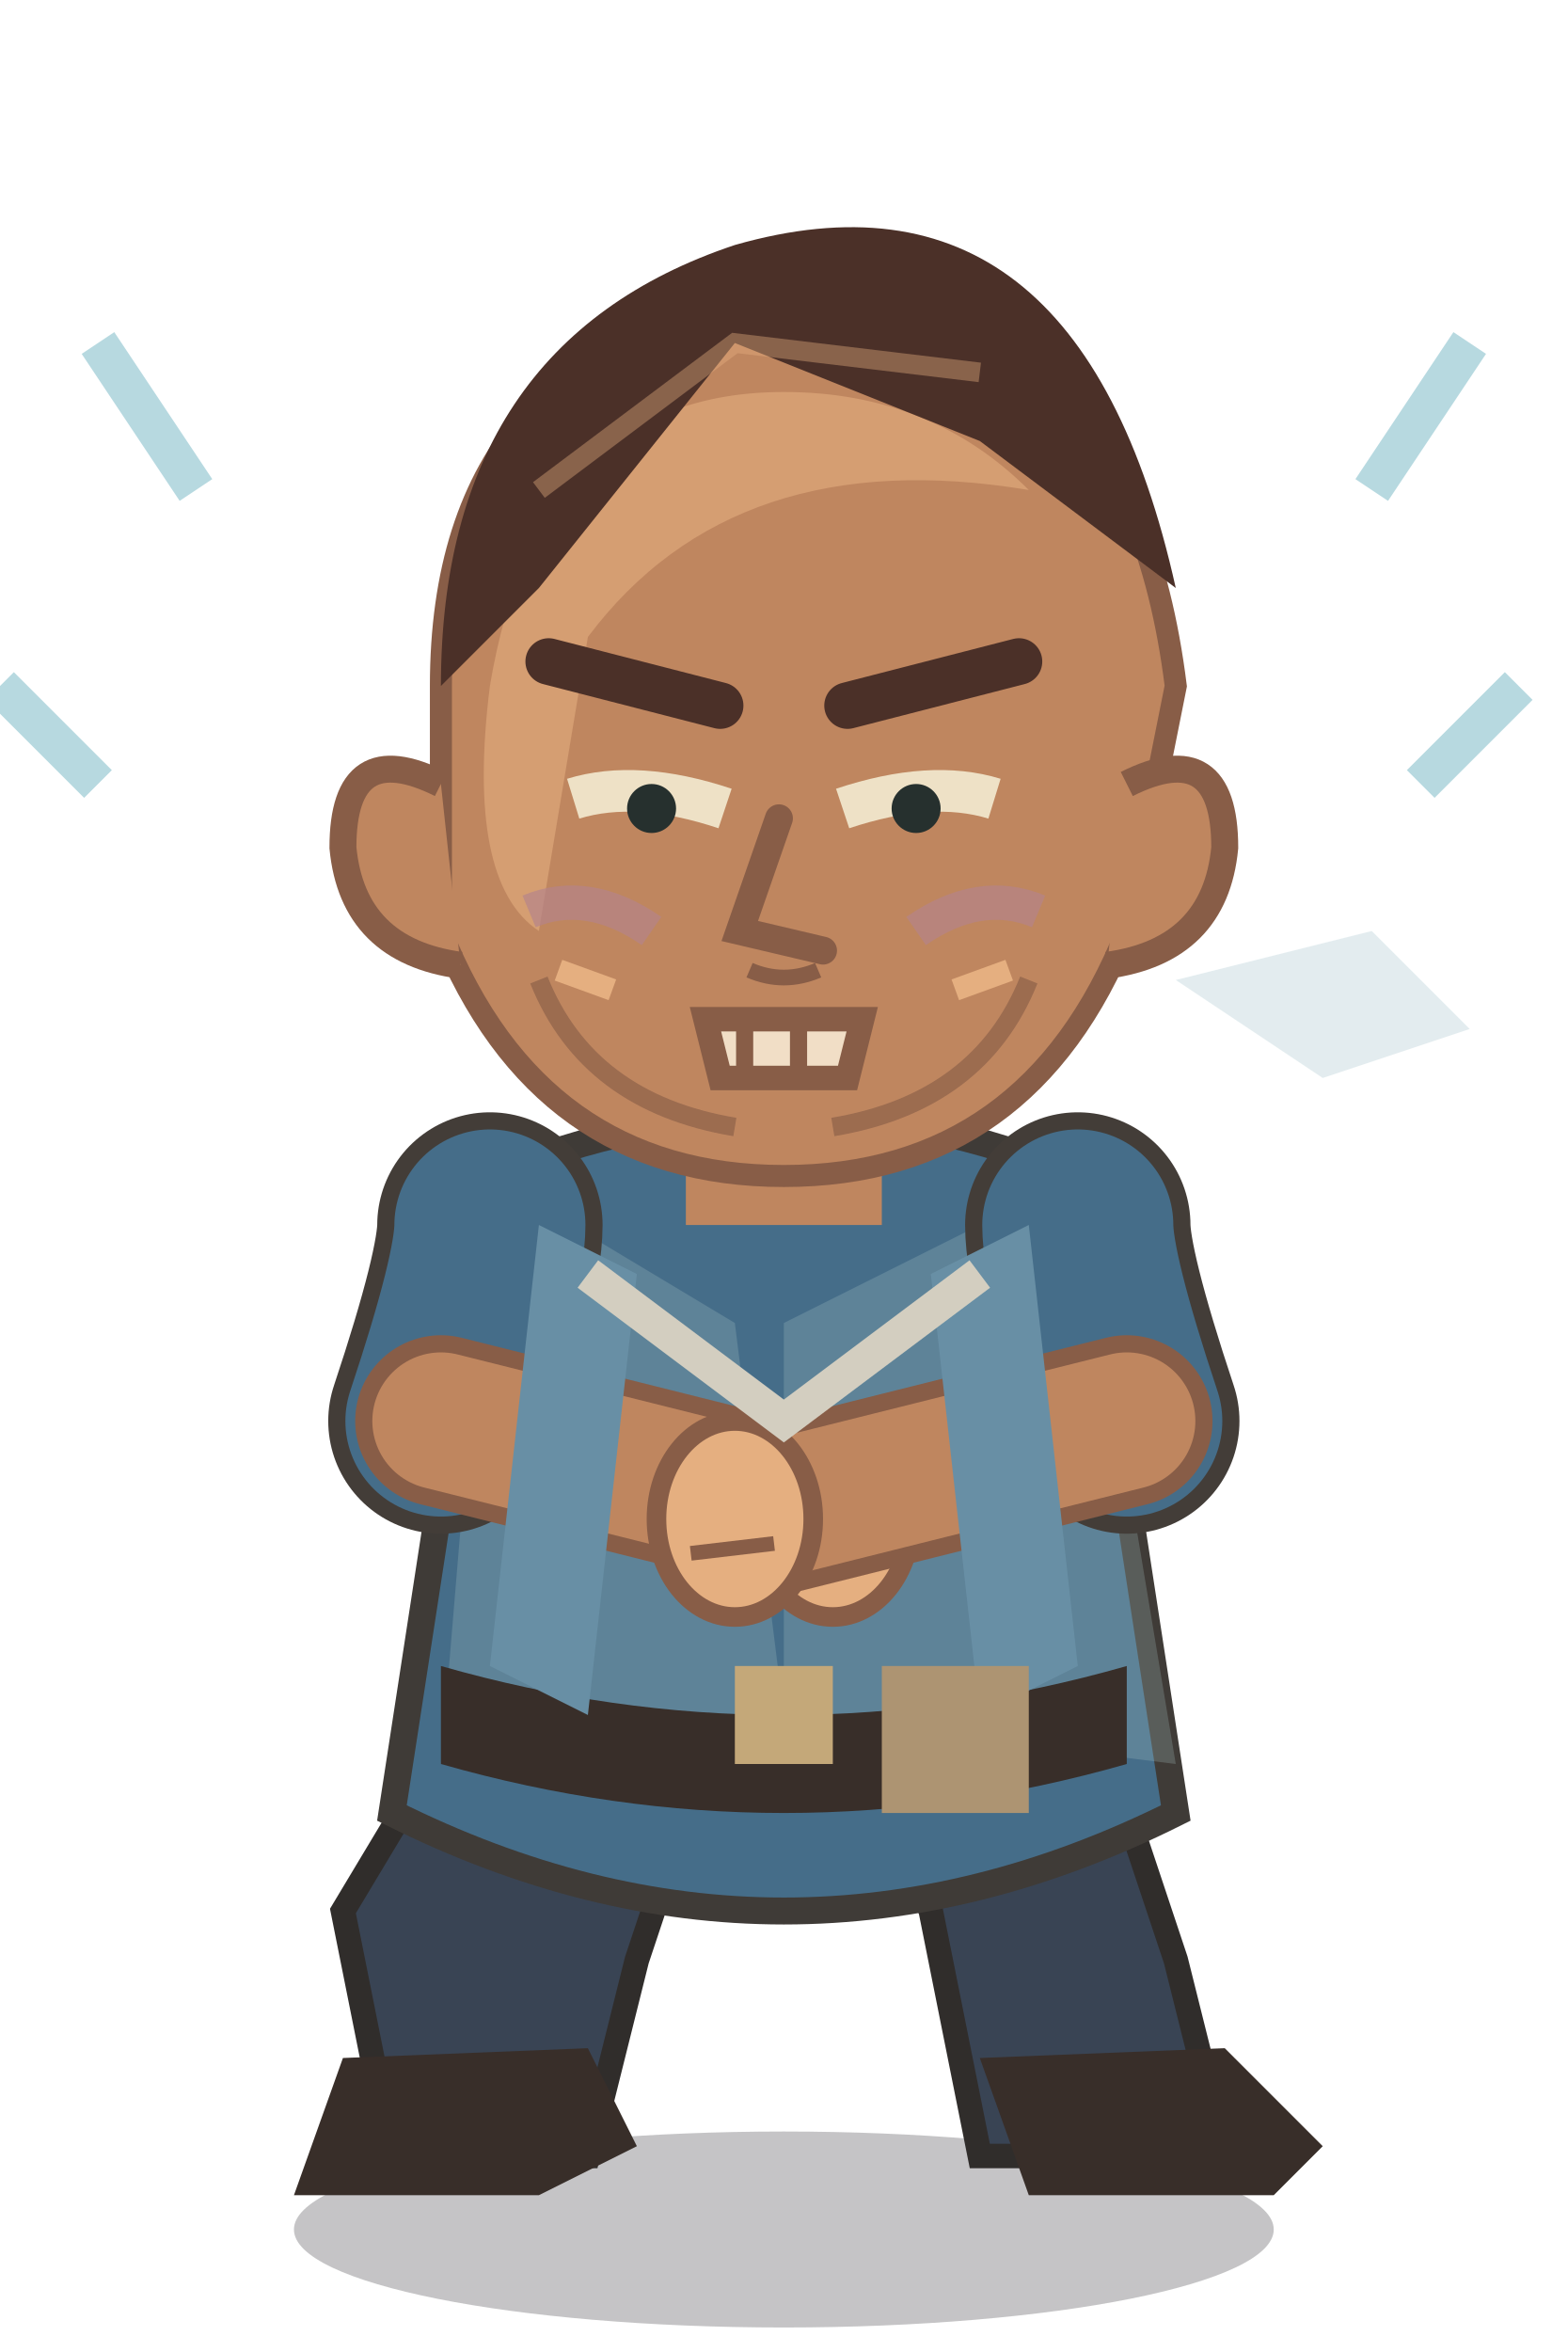
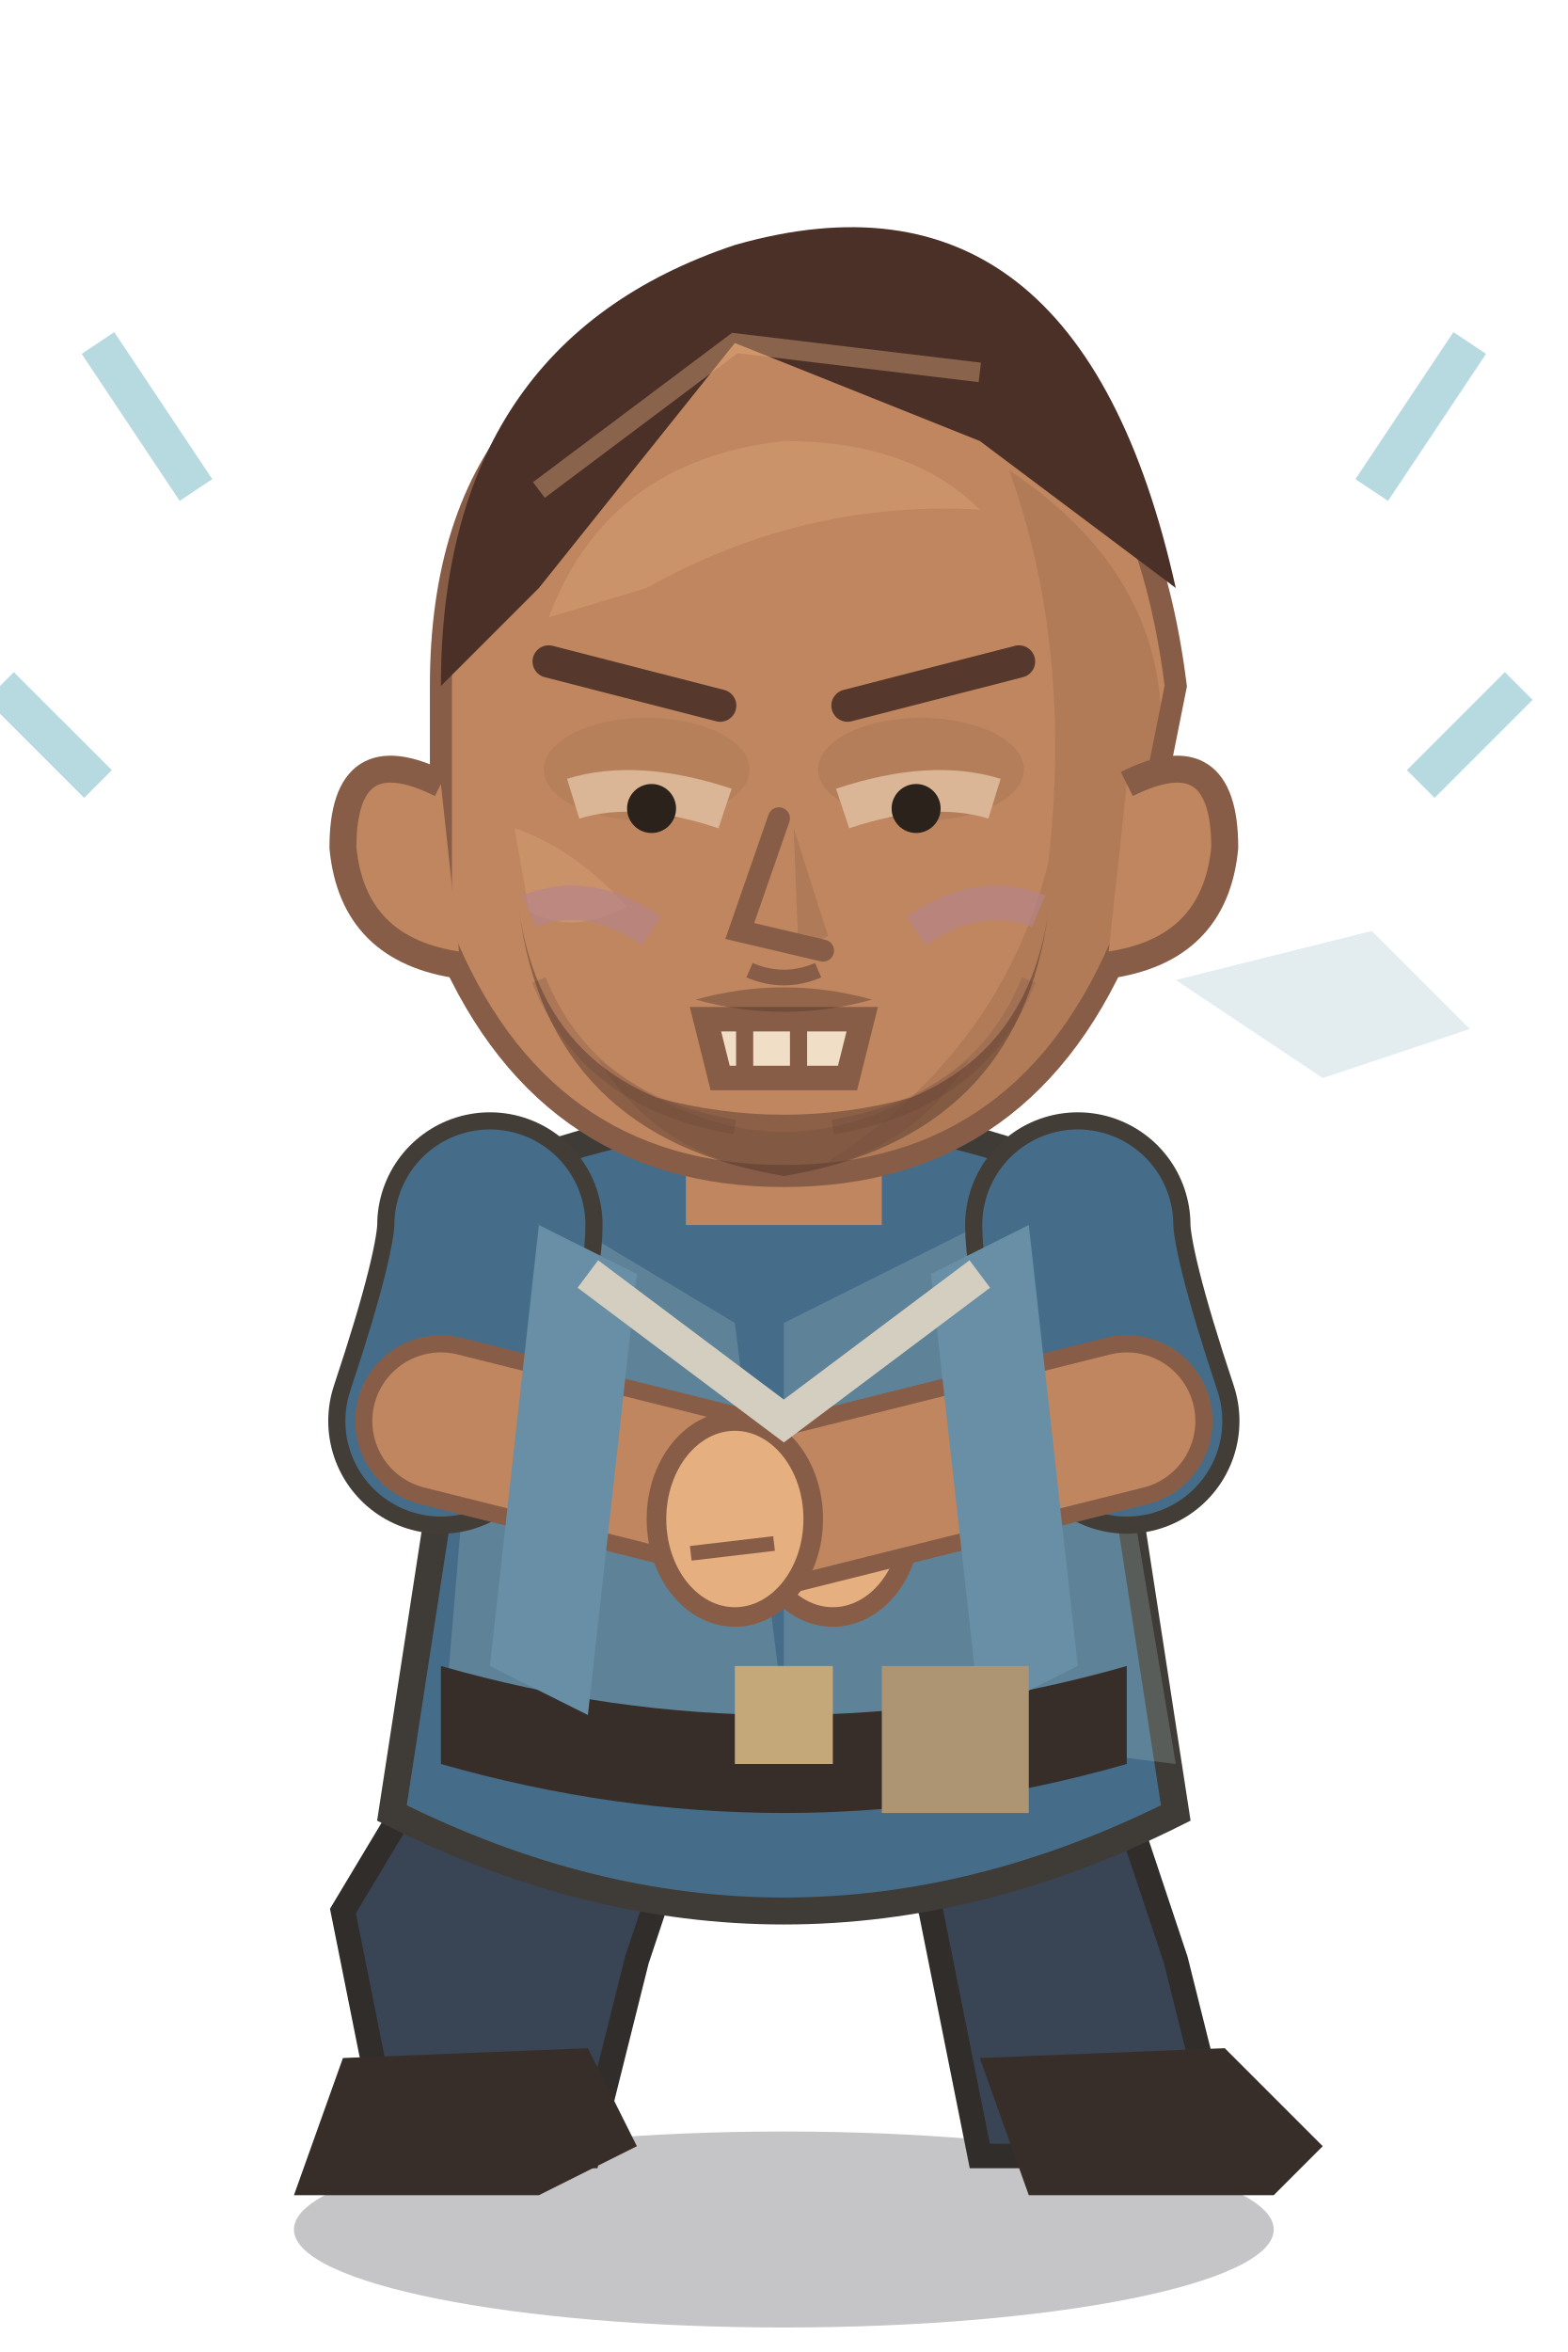
<svg xmlns="http://www.w3.org/2000/svg" width="32" height="48" viewBox="0 0 32 48">
  <g transform="translate(0 0) rotate(0 16 37)">
    <ellipse cx="16" cy="45.5" rx="10" ry="2" fill="#16151a" opacity=".25" />
    <path d="m10 34 5 0 -2 6-1 4-4 0-1-5Z" fill="#394454" stroke="#302d2b" stroke-width=".5" />
    <path d="m17 34 5 0 2 6 1 4h-5l-1-5Z" fill="#394454" stroke="#302d2b" stroke-width=".5" />
    <path d="m7 42 5-.2 1 2-2 1-5 0Z" fill="#382e29" />
    <path d="m20 42 5-.2 2 2-1 1-5 0Z" fill="#382e29" />
    <path d="m10 24q6-2.5 12 0l2 13q-8 4-16 0Z" fill="#456d89" stroke="#3f3b37" stroke-width=".55" />
    <path d="m10 24 5 3 1 8-7 1Zm6 3 6-3 2 12-8-1Z" fill="#a9c4c4" opacity=".25" />
    <path d="M9 34q7 2 14 0v2q-7 2-14 0Z" fill="#382e29" />
    <path d="M15 34h2v2h-2Z" fill="#c4a879" />
    <g>
      <path d="M10 25Q10 26 9 29" fill="none" stroke="#433d38" stroke-width="4.6" stroke-linecap="round" />
      <path d="M10 25Q10 26 9 29" fill="none" stroke="#456d89" stroke-width="3.9" stroke-linecap="round" />
      <path d="M9 29Q13 30 17 31" fill="none" stroke="#885d47" stroke-width="3.5" stroke-linecap="round" />
      <path d="M9 29Q13 30 17 31" fill="none" stroke="#bf865f" stroke-width="2.8" stroke-linecap="round" />
      <ellipse cx="17" cy="31" rx="1.6" ry="2" fill="#e5af80" stroke="#885d47" stroke-width=".4" />
      <path d="m16.2 31.5 1.7.2" stroke="#885d47" stroke-width=".3" />
    </g>
    <g transform="translate(32 0) scale(-1 1)">
      <path d="M10 25Q10 26 9 29" fill="none" stroke="#433d38" stroke-width="4.6" stroke-linecap="round" />
      <path d="M10 25Q10 26 9 29" fill="none" stroke="#456d89" stroke-width="3.9" stroke-linecap="round" />
      <path d="M9 29Q13 30 17 31" fill="none" stroke="#885d47" stroke-width="3.5" stroke-linecap="round" />
      <path d="M9 29Q13 30 17 31" fill="none" stroke="#bf865f" stroke-width="2.8" stroke-linecap="round" />
      <ellipse cx="17" cy="31" rx="1.6" ry="2" fill="#e5af80" stroke="#885d47" stroke-width=".4" />
      <path d="m16.2 31.5 1.7.2" stroke="#885d47" stroke-width=".3" />
    </g>
    <path d="M14 22h4v3h-4Z" fill="#bf865f" />
    <path d="M9 14Q9 7 16 6Q23 6 24 14L23 19Q21 24 16 24Q11 24 9 19Z" fill="#bf865f" stroke="#885d47" stroke-width=".45" />
-     <path d="M10 14Q11 8 16 8Q19 8 21 10Q15 9 12 13L11 19Q9.5 18 10 14Z" fill="#e5af80" opacity=".58" />
+     <path d="M20.6 9.6Q23.6 11.6 23.7 14.6L22.9 19Q21.4 23.3 16.6 23.9Q20.4 21.6 21.4 17.6Q21.9 13.2 20.6 9.6Z" fill="#885d47" opacity=".26" />
+     <path d="M12.2 21.6Q16 24.6 19.8 21.6Q18.6 23.6 16 24Q13.4 23.6 12.2 21.6Z" fill="#885d47" opacity=".3" />
+     <ellipse cx="13.2" cy="15.7" rx="2.1" ry="1.05" fill="#885d47" opacity=".16" />
+     <ellipse cx="18.8" cy="15.7" rx="2.1" ry="1.05" fill="#885d47" opacity=".2" />
+     <path d="M11.2 12.6Q12.4 9.4 16 9Q18.6 9 20 10.4Q16.4 10.2 13.2 12Z" fill="#e5af80" opacity=".32" />
+     <path d="M10.5 16.9Q11.7 17.3 12.8 18.5Q11.7 19.1 10.8 18.6Z" fill="#e5af80" opacity=".28" />
    <path d="M9 16Q7 15 7 17.3Q7.2 19.4 9.4 19.7M23 16Q25 15 25 17.3Q24.8 19.4 22.6 19.7" fill="#bf865f" stroke="#885d47" stroke-width=".55" />
-     <path d="M11 20Q12 22.5 15 23M21 20Q20 22.5 17 23" fill="none" stroke="#885d47" stroke-width=".38" opacity=".65" />
-     <path d="M11.2 13.5 14.7 14.4M17.3 14.4 20.8 13.5" fill="none" stroke="#4b3028" stroke-width=".95" stroke-linecap="round" />
-     <path d="M11.7 16.3Q13 15.9 14.8 16.5M17.2 16.5Q19 15.9 20.3 16.3" fill="none" stroke="#eee1c6" stroke-width=".85" />
-     <circle cx="13.3" cy="16.5" r=".5" fill="#26302e" />
-     <circle cx="18.7" cy="16.5" r=".5" fill="#26302e" />
-     <path d="M15.9 16.7 15.1 19 16.8 19.4" fill="none" stroke="#885d47" stroke-width=".57" stroke-linecap="round" />
+     <path d="M11 20Q12 22.5 15 23M21 20Q20 22.5 17 23" fill="none" stroke="#885d47" stroke-width=".3" opacity=".35" />
+     <path d="M11.2 13.5 14.7 14.4M17.3 14.4 20.8 13.5" fill="none" stroke="#4b3028" stroke-width="0.66" opacity=".9" stroke-linecap="round" />
+     <path d="M11.7 16.3Q13 15.9 14.8 16.5M17.2 16.5Q19 15.9 20.3 16.3" fill="none" stroke="#dab696" stroke-width=".85" />
+     <circle cx="13.3" cy="16.5" r=".5" fill="#2b221c" />
+     <circle cx="18.7" cy="16.5" r=".5" fill="#2b221c" />
+     <path d="M15.9 16.7 15.1 19 16.8 19.4" fill="none" stroke="#885d47" stroke-width=".45" stroke-linecap="round" />
+     <path d="M16.2 16.9 16.9 19.1 16.3 19.4Z" fill="#885d47" opacity=".3" />
    <path d="M15.3 19.8Q16 20.1 16.7 19.8" fill="none" stroke="#885d47" stroke-width=".32" />
    <path d="M14.4 20.8 17.6 20.8 17.3 22 14.7 22Z" fill="#f1dec6" stroke="#885d47" stroke-width=".5" />
    <path d="M15.2 20.9V21.8M16.3 20.9V21.8" stroke="#885d47" stroke-width=".35" />
    <path d="M10.8 18.6Q12 18.1 13.3 19M18.7 19Q20 18.1 21.2 18.6" fill="none" stroke="#b3838c" stroke-width=".7" opacity=".65" />
-     <path d="M11.4 19.8 12.5 20.2M19.5 20.2 20.6 19.8" stroke="#e5af80" stroke-width=".45" />
+     <path d="M10.6 18.6Q11.2 23.2 16 24Q20.8 23.2 21.4 18.6Q21 21.4 18.6 22.4Q16 23.1 13.4 22.4Q11 21.4 10.6 18.6Z" fill="#4b3028" opacity=".45" />
+     <path d="M14.2 20.4Q16 19.9 17.8 20.4Q16 20.9 14.2 20.4Z" fill="#4b3028" opacity=".38" />
    <path d="M9 14q0-7 6-9 7-2 9 7l-4-3-5-2-4 5Z" fill="#4b3028" />
    <path d="m11 10 4-3 5 .6" fill="none" stroke="#e5af80" stroke-width=".4" opacity=".4" />
    <path d="m11 25 2 1-1 9-2-1m11-9-2 1 1 9 2-1" fill="#688fa5" />
    <path d="m12 26 4 3 4-3" fill="none" stroke="#d3cec0" stroke-width=".7" />
    <path d="M18 34h3v3h-3Z" fill="#ad9472" />
    <path d="M4 10 2 7M2 16 0 14M28 10 30 7M29 16 31 14" stroke="#b7d9e0" stroke-width=".8" />
    <path d="M24 20 28 19 30 21 27 22" fill="#c7dae0" opacity=".5" />
  </g>
</svg>
